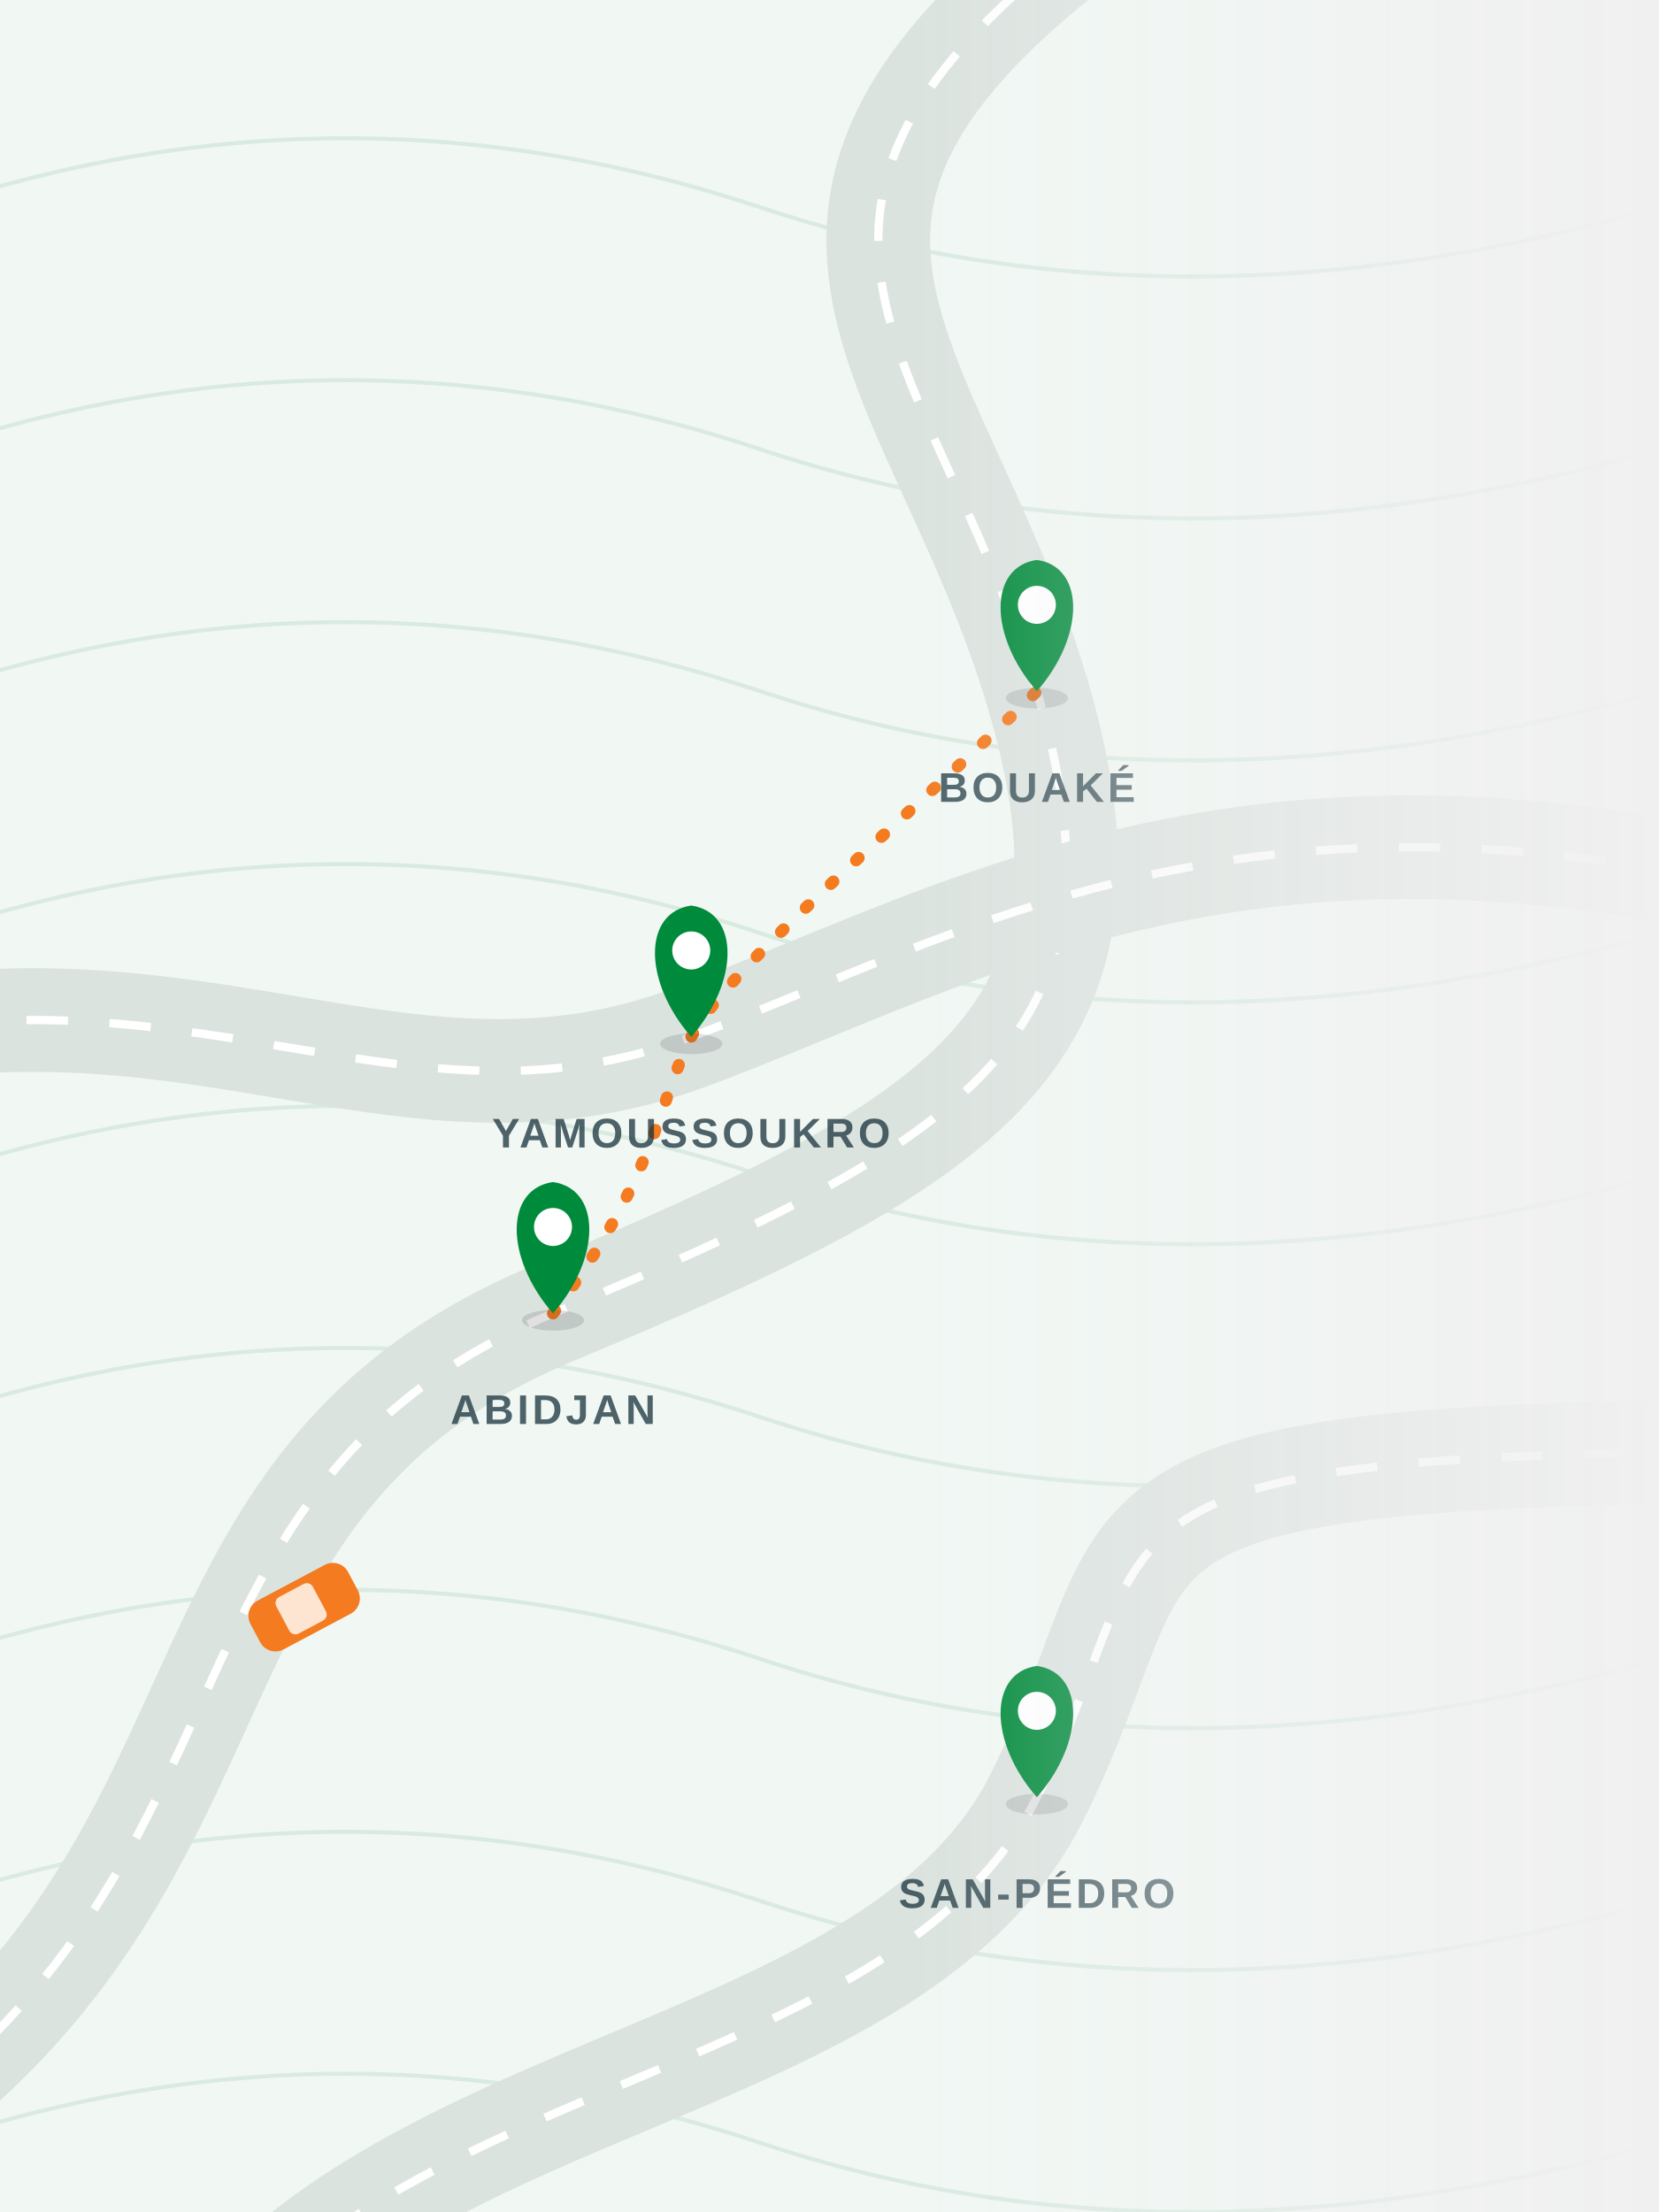
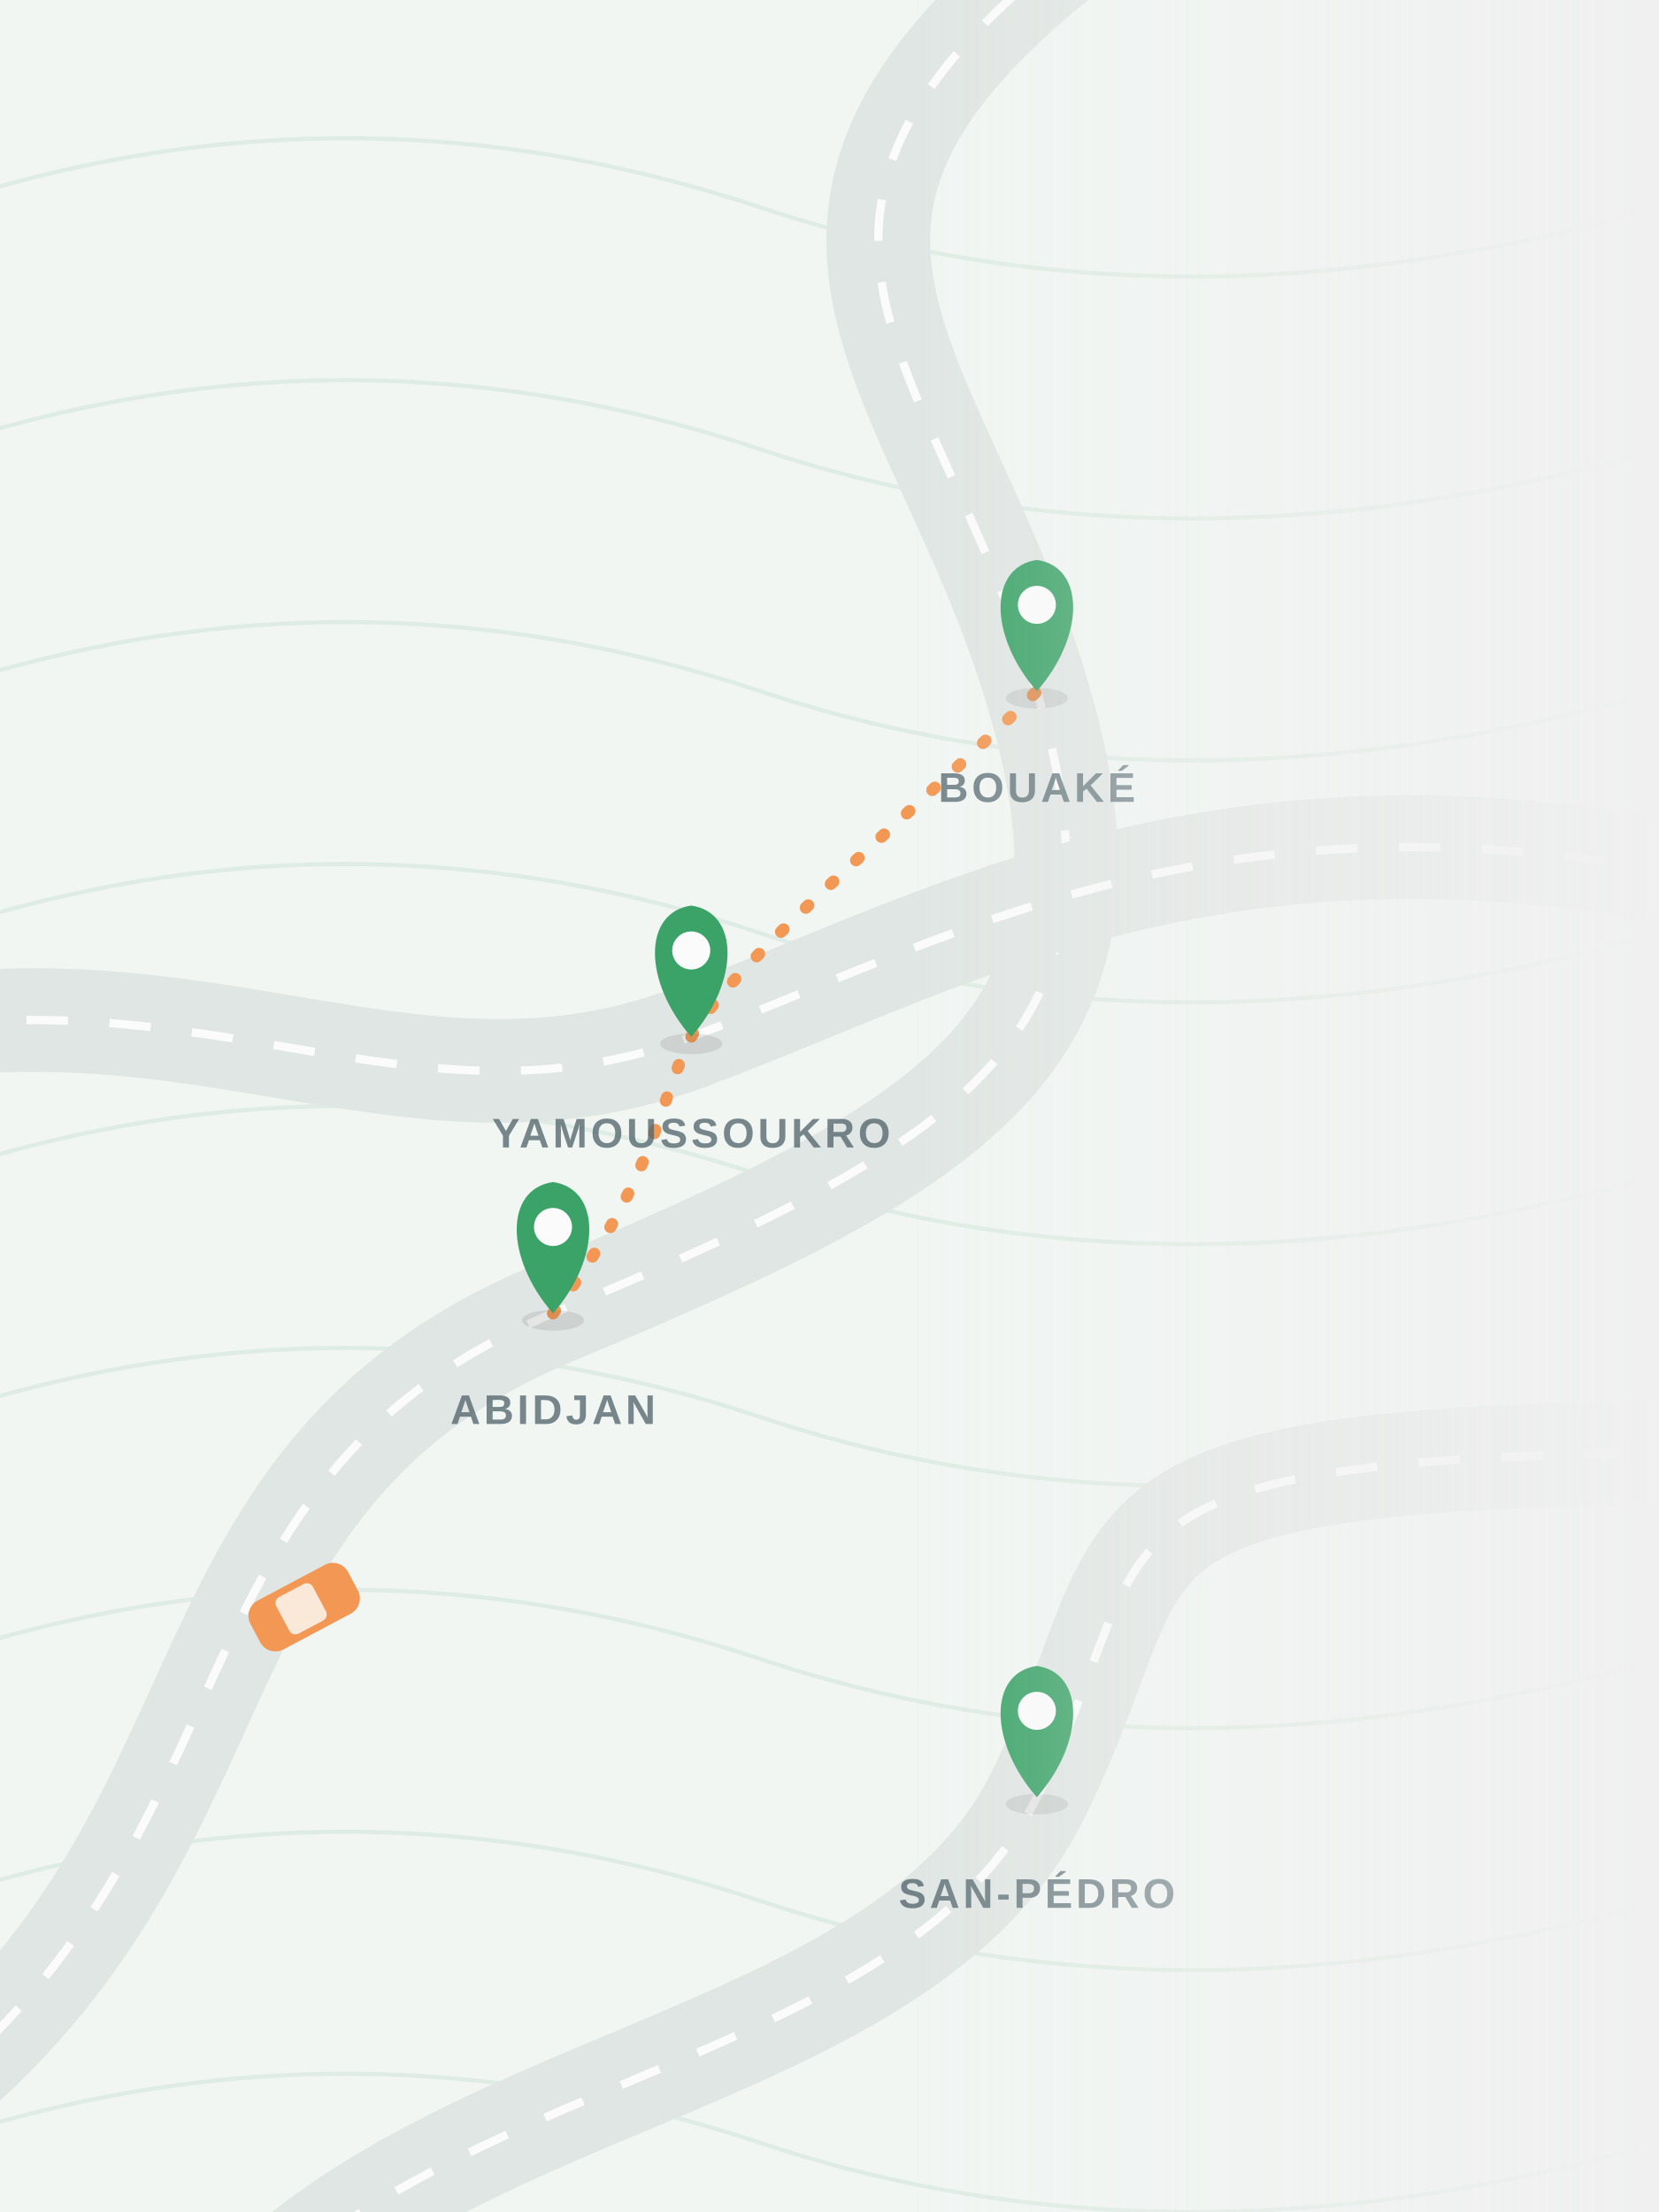
<svg xmlns="http://www.w3.org/2000/svg" viewBox="0 0 480 640" preserveAspectRatio="xMidYMid slice">
  <defs>
    <linearGradient id="f" x1="0" y1="0" x2="1" y2="0">
      <stop offset="0" stop-color="#fff" />
      <stop offset=".55" stop-color="#fff" />
      <stop offset="1" stop-color="#fff" stop-opacity="0" />
    </linearGradient>
    <mask id="m">
      <rect width="480" height="640" fill="url(#f)" />
    </mask>
  </defs>
-   <g mask="url(#m)">
+   <g mask="url(#m)" opacity="0.75">
    <g>
      <rect width="480" height="640" fill="#f1f8f4" />
      <path d="M -20 60 q 120 -40 240 0 t 260 0" fill="none" stroke="#cfe6d8" stroke-width="1.2" opacity=".7" />
      <path d="M -20 130 q 120 -40 240 0 t 260 0" fill="none" stroke="#cfe6d8" stroke-width="1.2" opacity=".7" />
      <path d="M -20 200 q 120 -40 240 0 t 260 0" fill="none" stroke="#cfe6d8" stroke-width="1.2" opacity=".7" />
      <path d="M -20 270 q 120 -40 240 0 t 260 0" fill="none" stroke="#cfe6d8" stroke-width="1.2" opacity=".7" />
      <path d="M -20 340 q 120 -40 240 0 t 260 0" fill="none" stroke="#cfe6d8" stroke-width="1.2" opacity=".7" />
      <path d="M -20 410 q 120 -40 240 0 t 260 0" fill="none" stroke="#cfe6d8" stroke-width="1.2" opacity=".7" />
      <path d="M -20 480 q 120 -40 240 0 t 260 0" fill="none" stroke="#cfe6d8" stroke-width="1.2" opacity=".7" />
      <path d="M -20 550 q 120 -40 240 0 t 260 0" fill="none" stroke="#cfe6d8" stroke-width="1.2" opacity=".7" />
      <path d="M -20 620 q 120 -40 240 0 t 260 0" fill="none" stroke="#cfe6d8" stroke-width="1.2" opacity=".7" />
      <path d="M -40 620 C 80 540 40 430 160 380 S 330 300 300 200 S 200 60 330 -30" fill="none" stroke="#dbe3df" stroke-width="30" stroke-linecap="round" />
      <path d="M -40 620 C 80 540 40 430 160 380 S 330 300 300 200 S 200 60 330 -30" fill="none" stroke="#ffffff" stroke-width="2.4" stroke-dasharray="12 12" />
      <path d="M -40 300 C 60 280 120 330 200 300 S 360 220 520 260" fill="none" stroke="#dbe3df" stroke-width="30" stroke-linecap="round" />
      <path d="M -40 300 C 60 280 120 330 200 300 S 360 220 520 260" fill="none" stroke="#ffffff" stroke-width="2.4" stroke-dasharray="12 12" />
      <path d="M 60 680 C 120 600 260 600 300 520 S 300 420 520 420" fill="none" stroke="#dbe3df" stroke-width="30" stroke-linecap="round" />
      <path d="M 60 680 C 120 600 260 600 300 520 S 300 420 520 420" fill="none" stroke="#ffffff" stroke-width="2.4" stroke-dasharray="12 12" />
      <path d="M 160 380 C 190 340 190 320 200 300 S 270 230 300 200" fill="none" stroke="#F47B20" stroke-width="3.5" stroke-dasharray="1 9" stroke-linecap="round" />
      <g transform="translate(160,380)">
        <ellipse cx="0" cy="2" rx="9" ry="3" fill="#000" opacity=".12" />
        <path d="M0 0 C -14 -16 -14 -36 0 -38 C 14 -36 14 -16 0 0 Z" fill="#008A3B" />
        <circle cx="0" cy="-25" r="5.5" fill="#fff" />
      </g>
      <g transform="translate(300,200)">
        <ellipse cx="0" cy="2" rx="9" ry="3" fill="#000" opacity=".12" />
        <path d="M0 0 C -14 -16 -14 -36 0 -38 C 14 -36 14 -16 0 0 Z" fill="#008A3B" />
        <circle cx="0" cy="-25" r="5.5" fill="#fff" />
      </g>
      <g transform="translate(200,300)">
        <ellipse cx="0" cy="2" rx="9" ry="3" fill="#000" opacity=".12" />
        <path d="M0 0 C -14 -16 -14 -36 0 -38 C 14 -36 14 -16 0 0 Z" fill="#008A3B" />
        <circle cx="0" cy="-25" r="5.5" fill="#fff" />
      </g>
      <g transform="translate(300,520)">
        <ellipse cx="0" cy="2" rx="9" ry="3" fill="#000" opacity=".12" />
        <path d="M0 0 C -14 -16 -14 -36 0 -38 C 14 -36 14 -16 0 0 Z" fill="#008A3B" />
        <circle cx="0" cy="-25" r="5.5" fill="#fff" />
      </g>
      <g transform="translate(88,465) rotate(-28)">
        <rect x="-16" y="-8" width="32" height="16" rx="5" fill="#F47B20" />
        <rect x="-7" y="-6" width="12" height="12" rx="2" fill="#fff" opacity=".8" />
      </g>
    </g>
    <text x="160" y="412" text-anchor="middle" font-family="Arial" font-size="12" font-weight="700" letter-spacing="1" fill="#17313B" opacity=".75">ABIDJAN</text>
    <text x="300" y="232" text-anchor="middle" font-family="Arial" font-size="12" font-weight="700" letter-spacing="1" fill="#17313B" opacity=".75">BOUAKÉ</text>
    <text x="200" y="332" text-anchor="middle" font-family="Arial" font-size="12" font-weight="700" letter-spacing="1" fill="#17313B" opacity=".75">YAMOUSSOUKRO</text>
    <text x="300" y="552" text-anchor="middle" font-family="Arial" font-size="12" font-weight="700" letter-spacing="1" fill="#17313B" opacity=".75">SAN-PÉDRO</text>
  </g>
</svg>
